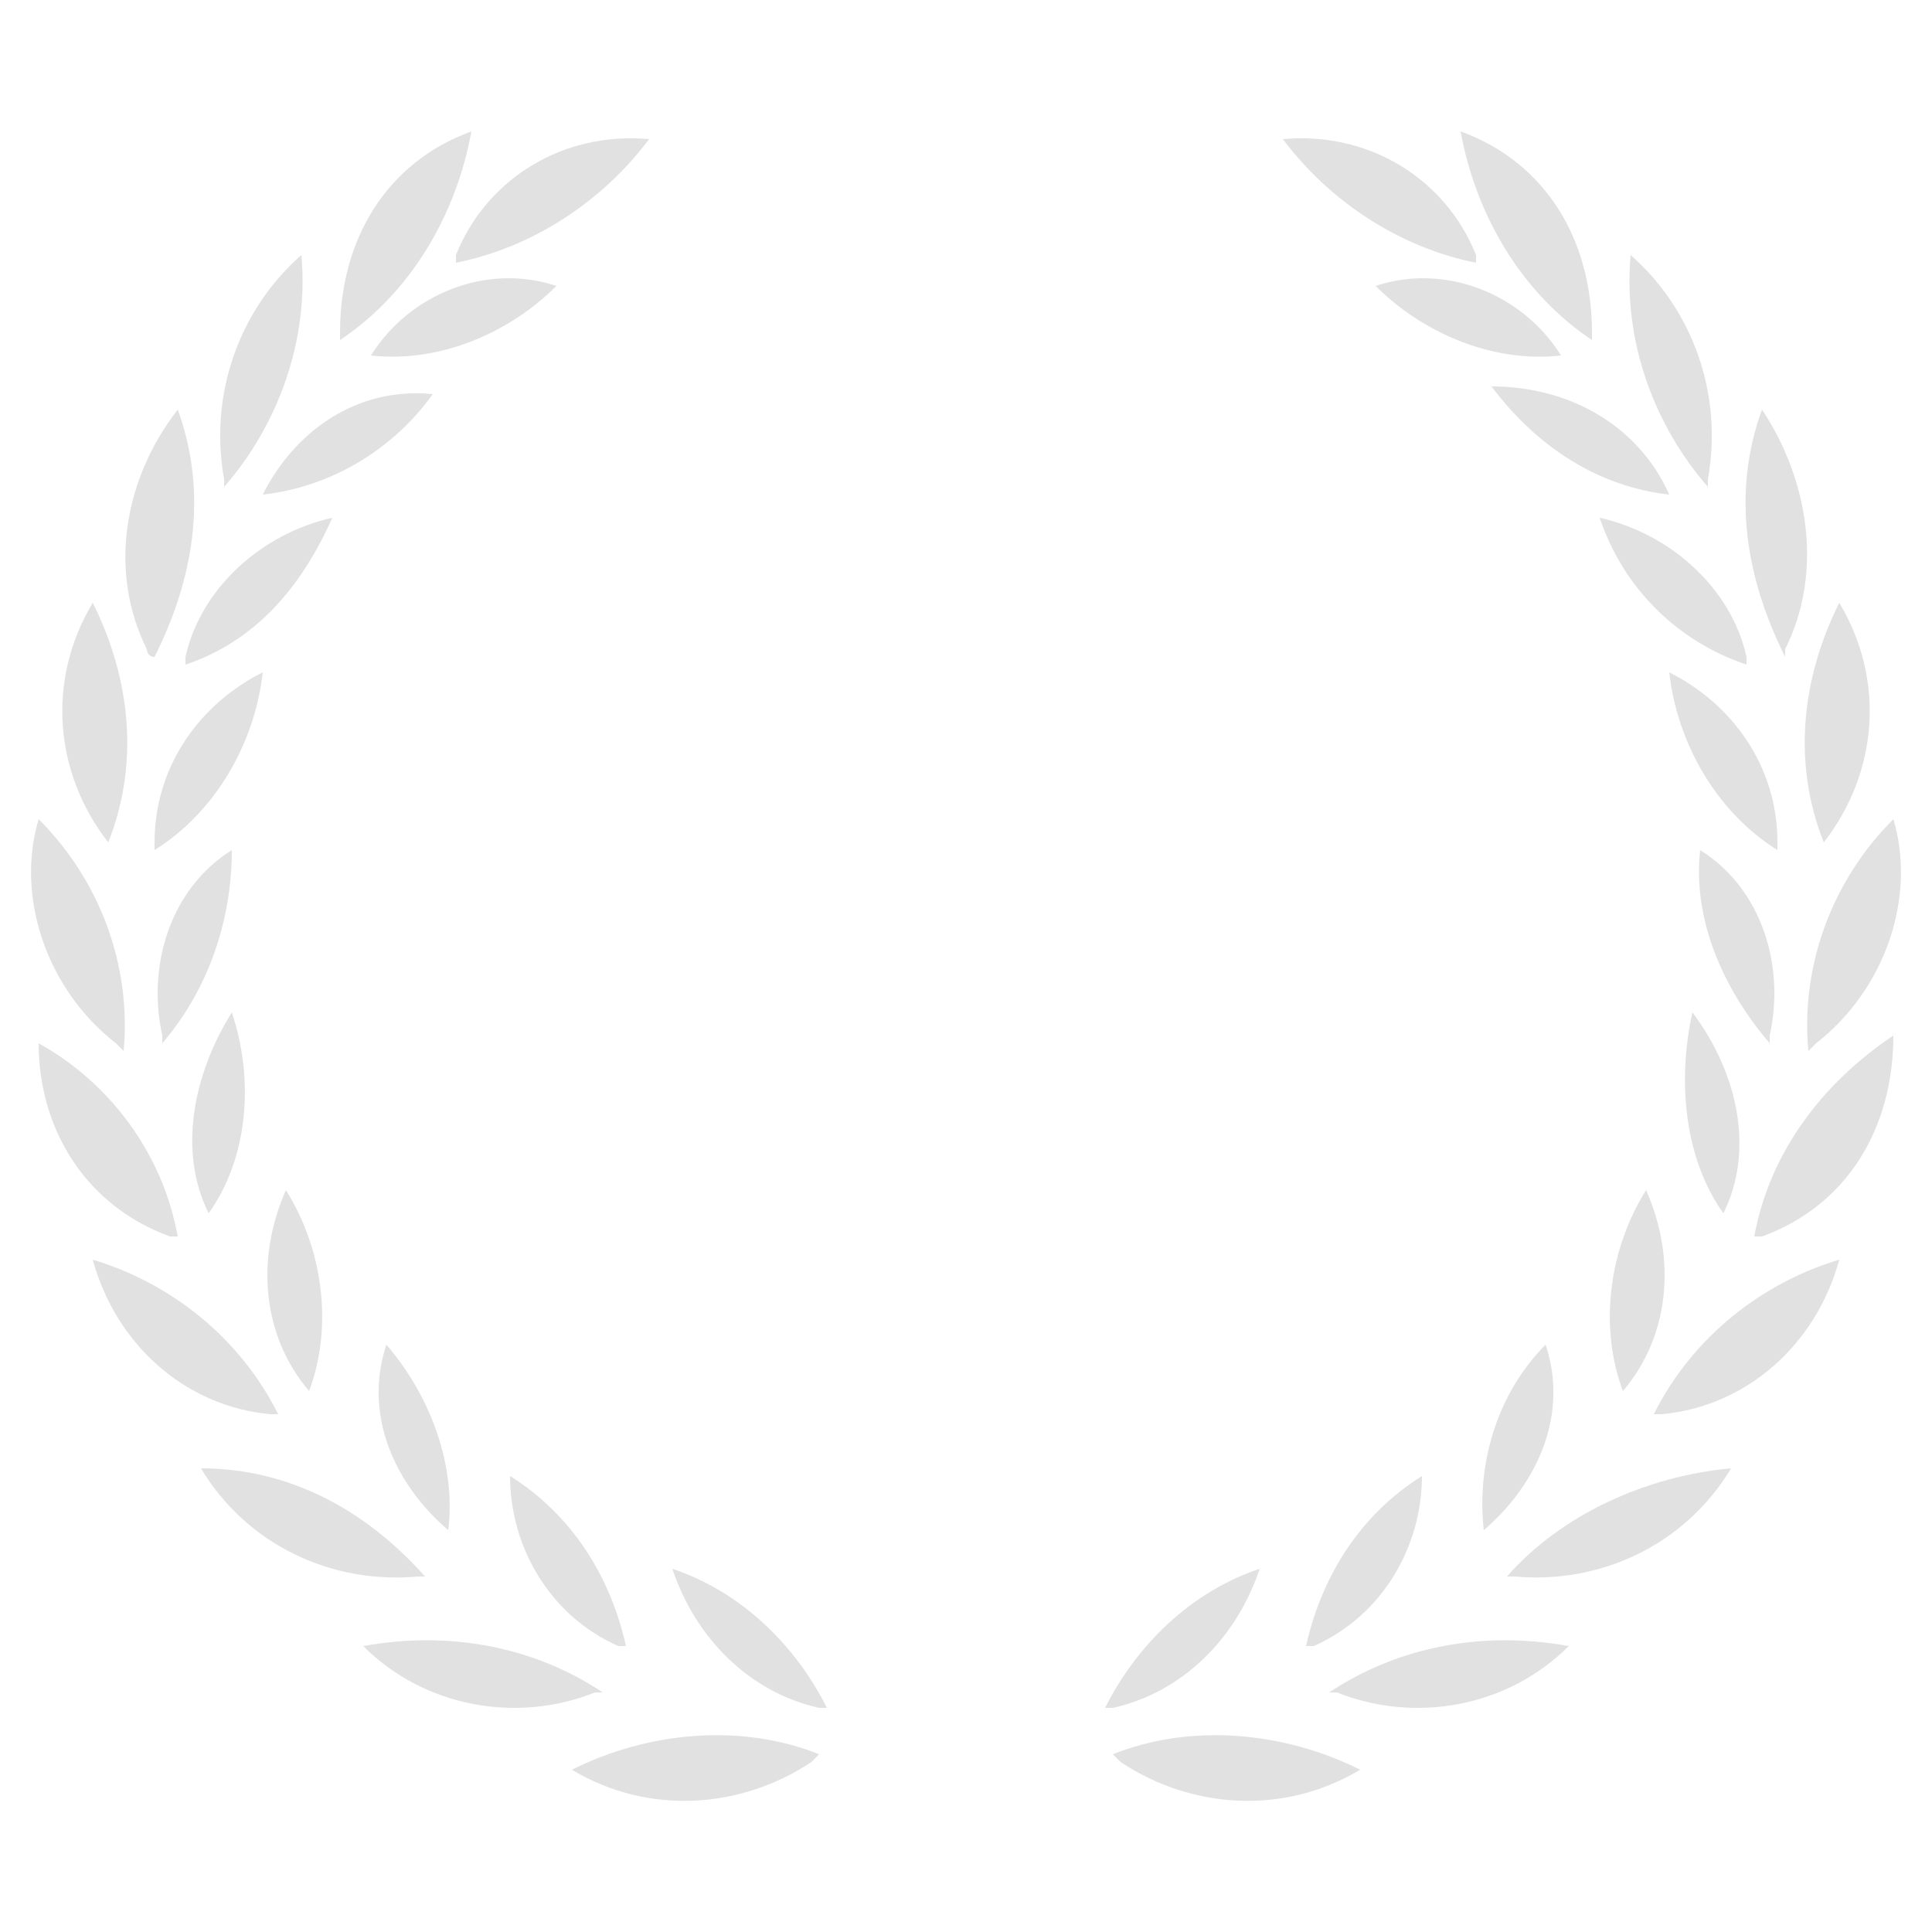
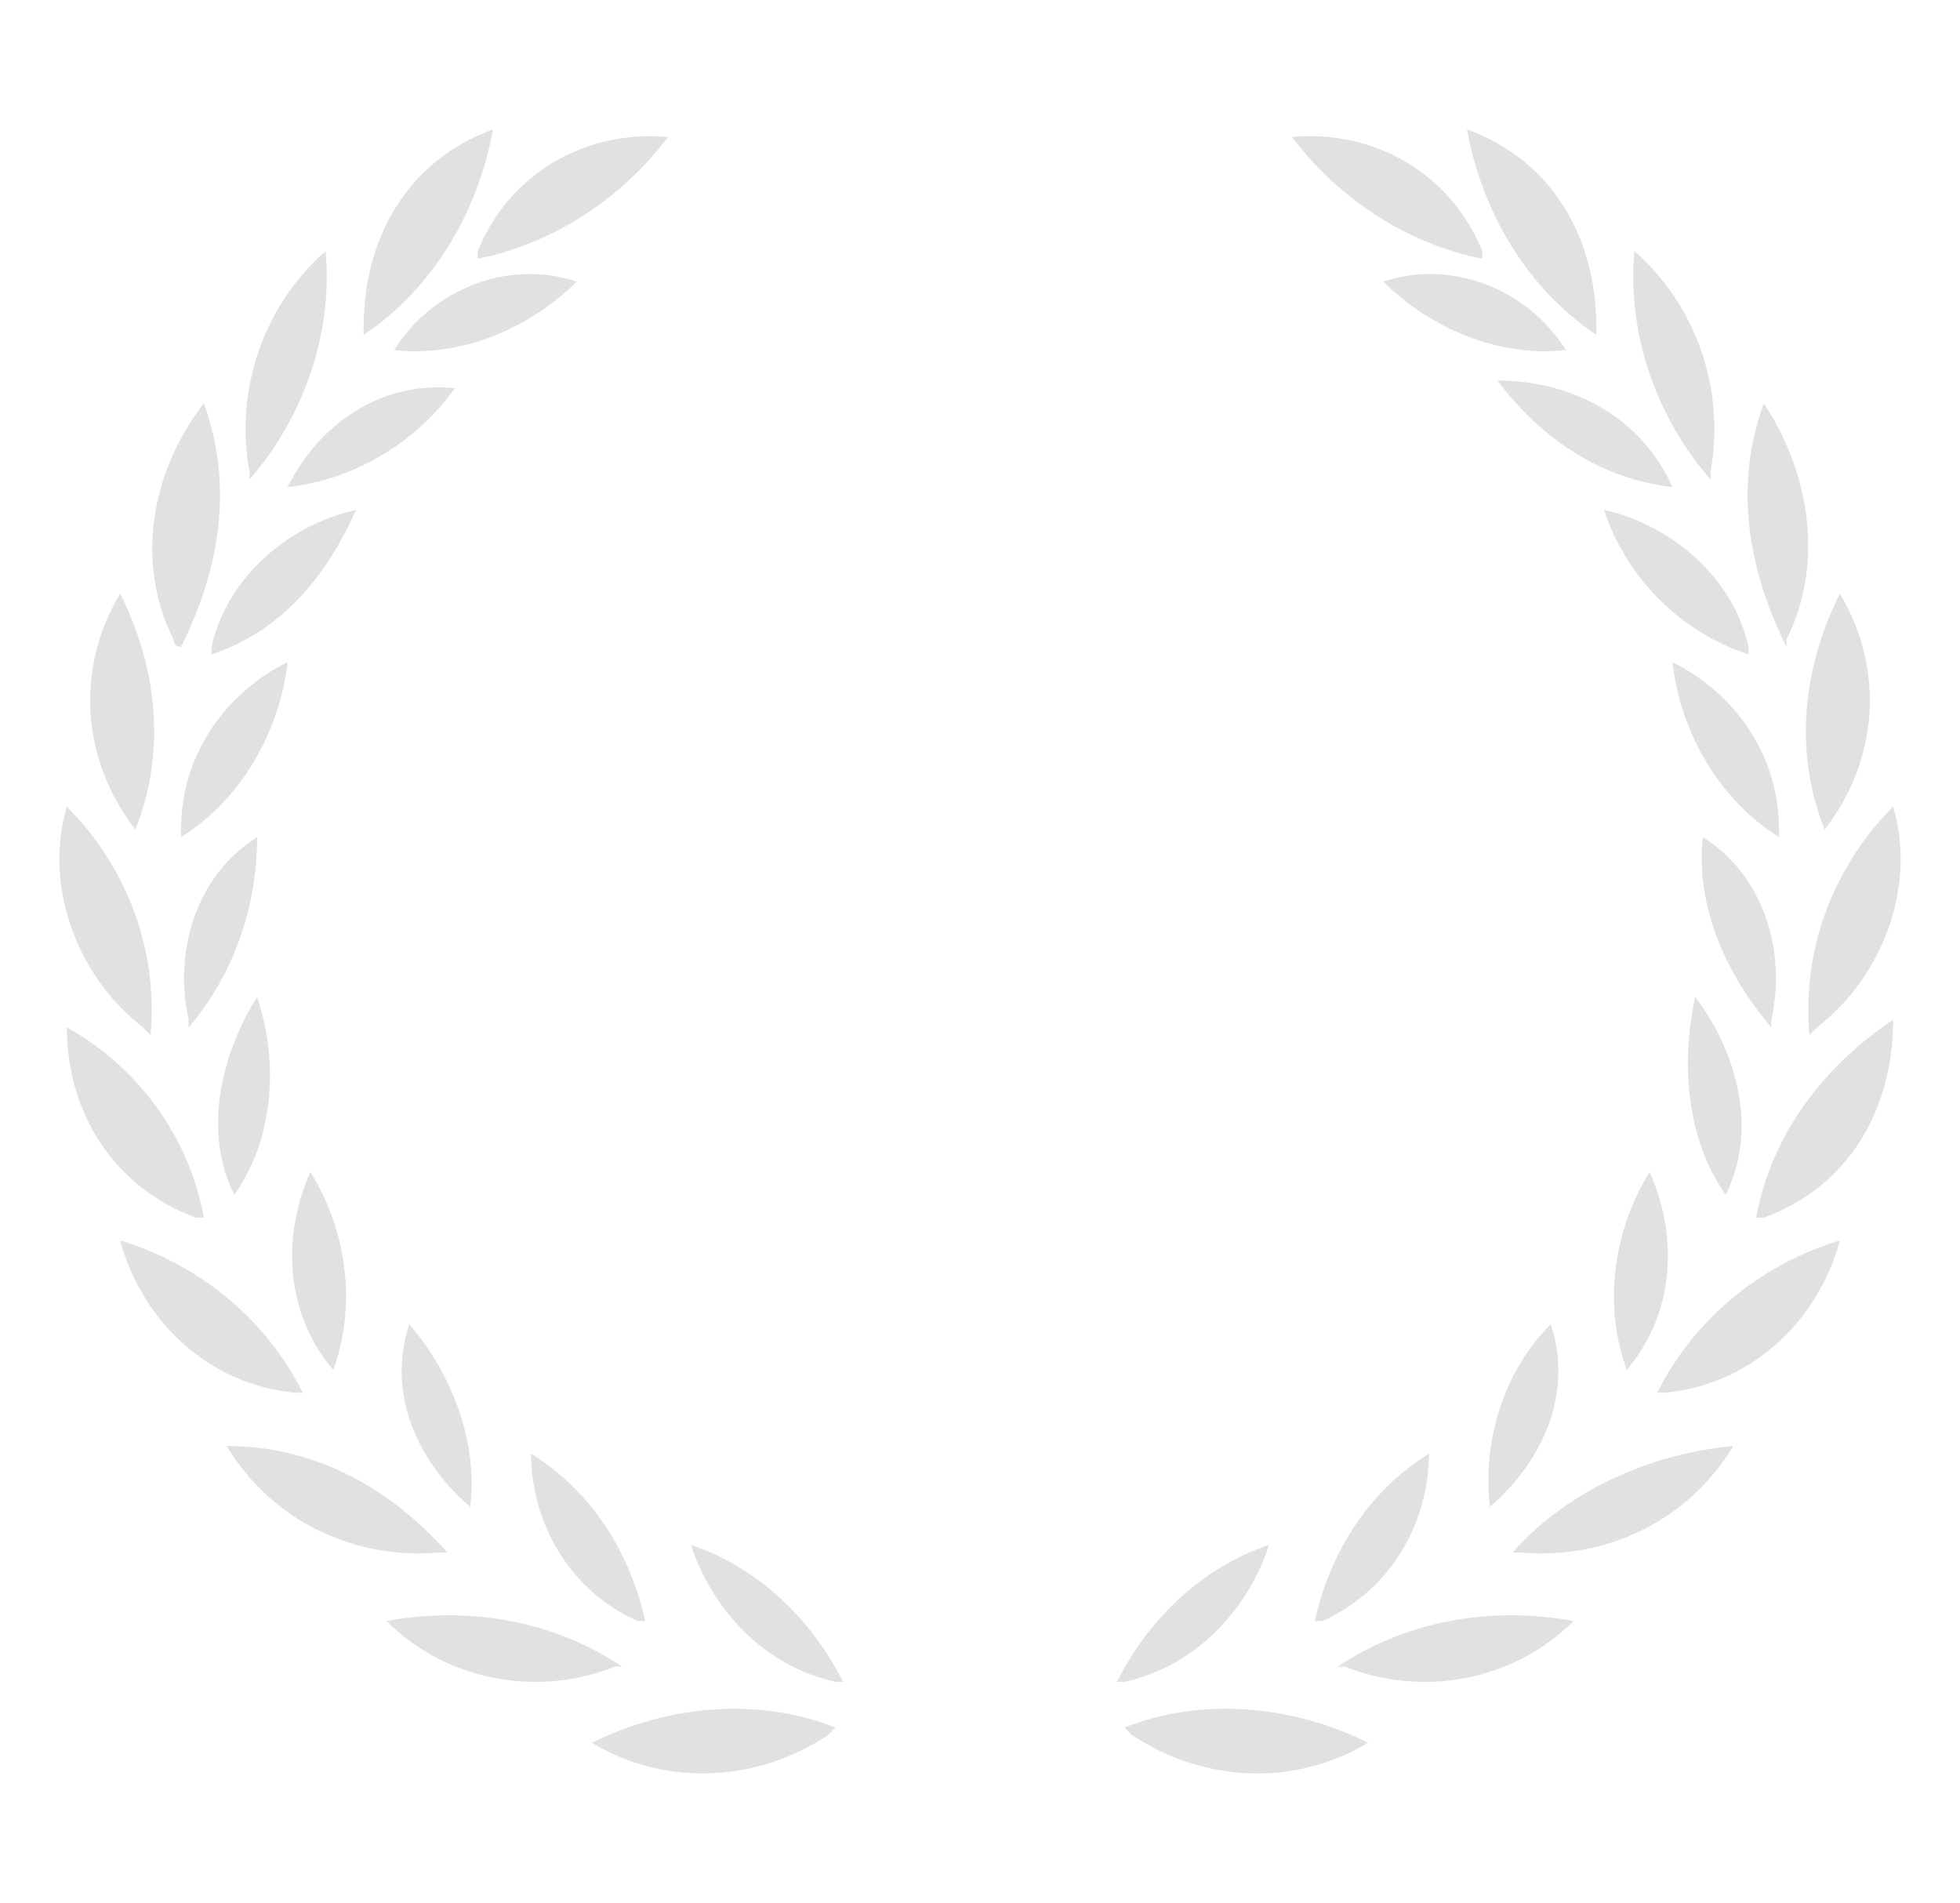
- <svg xmlns="http://www.w3.org/2000/svg" version="1.1" id="Layer_1" x="0px" y="0px" viewBox="0 0 25 25" style="enable-background:new 0 0 25 25;" xml:space="preserve">
+ <svg xmlns="http://www.w3.org/2000/svg" width="136" height="132" version="1.1" id="Layer_1" x="0px" y="0px" viewBox="0 0 25 25" style="enable-background:new 0 0 25 25;" xml:space="preserve">
  <style type="text/css">
	.st0{fill:#E1E1E1;}
</style>
  <path class="st0" d="M4.4,4.3v0.1c0.9-0.6,1.5-1.6,1.7-2.7C5,2.1,4.4,3.1,4.4,4.3z" />
  <path class="st0" d="M4.8,4.6L4.8,4.6c0.9,0.1,1.8-0.3,2.4-0.9C6.3,3.4,5.3,3.8,4.8,4.6z" />
  <path class="st0" d="M5.9,3.3c0,0,0,0.1,0,0.1c1-0.2,1.9-0.8,2.5-1.6C7.3,1.7,6.3,2.3,5.9,3.3z" />
  <path class="st0" d="M3.4,6.4C3.4,6.4,3.4,6.5,3.4,6.4c0.9-0.1,1.7-0.6,2.2-1.3C4.6,5,3.8,5.6,3.4,6.4z" />
  <path class="st0" d="M2.4,8.5c0,0,0,0.1,0,0.1c0.9-0.3,1.5-1,1.9-1.9C3.4,6.9,2.6,7.6,2.4,8.5z" />
  <path class="st0" d="M2,10.9V11c0.8-0.5,1.3-1.4,1.4-2.3C2.6,9.1,2,9.9,2,10.9z" />
  <path class="st0" d="M2.1,13.4c0,0,0,0.1,0,0.1C2.7,12.8,3,11.9,3,11C2.2,11.5,1.9,12.5,2.1,13.4z" />
  <path class="st0" d="M2.7,15.7C2.7,15.7,2.7,15.8,2.7,15.7c0.5-0.7,0.6-1.7,0.3-2.6C2.5,13.9,2.3,14.9,2.7,15.7z" />
  <path class="st0" d="M4,18L4,18c0.3-0.8,0.2-1.8-0.3-2.6C3.3,16.3,3.4,17.3,4,18z" />
  <path class="st0" d="M5.8,19.8C5.8,19.8,5.8,19.9,5.8,19.8C5.9,19,5.6,18.1,5,17.4C4.7,18.3,5.1,19.2,5.8,19.8z" />
  <path class="st0" d="M8,21.3h0.1c-0.2-0.9-0.7-1.7-1.5-2.2C6.6,20,7.1,20.9,8,21.3z" />
  <path class="st0" d="M10.6,22.1h0.1c-0.4-0.8-1.1-1.5-2-1.8C9,21.2,9.7,21.9,10.6,22.1z" />
  <path class="st0" d="M2.9,6.2v0.1c0.7-0.8,1.1-1.9,1-3C3.1,4,2.7,5.1,2.9,6.2z" />
  <path class="st0" d="M1.9,8.4c0,0,0,0.1,0.1,0.1c0.5-1,0.7-2.1,0.3-3.2C1.6,6.2,1.4,7.4,1.9,8.4z" />
  <path class="st0" d="M1.4,10.9L1.4,10.9c0.4-1,0.3-2.1-0.2-3.1C0.6,8.8,0.7,10,1.4,10.9z" />
  <path class="st0" d="M1.5,13.5l0.1,0.1c0.1-1.1-0.3-2.2-1.1-3C0.2,11.6,0.6,12.8,1.5,13.5z" />
  <path class="st0" d="M2.2,16h0.1c-0.2-1.1-0.9-2-1.8-2.5C0.5,14.6,1.1,15.6,2.2,16z" />
  <path class="st0" d="M3.5,18.3h0.1c-0.5-1-1.4-1.7-2.4-2C1.5,17.4,2.4,18.2,3.5,18.3z" />
  <path class="st0" d="M5.4,20.4h0.1C4.7,19.5,3.7,19,2.6,19C3.2,20,4.3,20.5,5.4,20.4z" />
  <path class="st0" d="M7.7,21.9h0.1c-0.9-0.6-2-0.8-3.1-0.6C5.5,22.1,6.7,22.3,7.7,21.9z" />
  <path class="st0" d="M10.5,22.8l0.1-0.1c-1-0.4-2.2-0.3-3.2,0.2C8.4,23.5,9.6,23.4,10.5,22.8z" />
  <path class="st0" d="M20.6,4.3v0.1c-0.9-0.6-1.5-1.6-1.7-2.7C20,2.1,20.6,3.1,20.6,4.3z" />
  <path class="st0" d="M20.2,4.6L20.2,4.6c-0.9,0.1-1.8-0.3-2.4-0.9C18.7,3.4,19.7,3.8,20.2,4.6z" />
  <path class="st0" d="M19.1,3.3c0,0,0,0.1,0,0.1c-1-0.2-1.9-0.8-2.5-1.6C17.7,1.7,18.7,2.3,19.1,3.3z" />
  <path class="st0" d="M21.6,6.4C21.6,6.4,21.6,6.5,21.6,6.4c-0.9-0.1-1.7-0.6-2.3-1.4C20.3,5,21.2,5.5,21.6,6.4z" />
  <path class="st0" d="M22.6,8.5c0,0,0,0.1,0,0.1c-0.9-0.3-1.6-1-1.9-1.9C21.6,6.9,22.4,7.6,22.6,8.5z" />
  <path class="st0" d="M23,10.9V11c-0.8-0.5-1.3-1.4-1.4-2.3C22.4,9.1,23,9.9,23,10.9z" />
  <path class="st0" d="M22.9,13.4c0,0,0,0.1,0,0.1c-0.6-0.7-1-1.6-0.9-2.5C22.8,11.5,23.1,12.5,22.9,13.4z" />
  <path class="st0" d="M22.3,15.7C22.2,15.8,22.2,15.8,22.3,15.7c-0.5-0.7-0.6-1.7-0.4-2.6C22.5,13.9,22.7,14.9,22.3,15.7z" />
  <path class="st0" d="M21,18L21,18c-0.3-0.8-0.2-1.8,0.3-2.6C21.7,16.3,21.6,17.3,21,18z" />
  <path class="st0" d="M19.2,19.8C19.2,19.8,19.2,19.9,19.2,19.8c-0.1-0.9,0.2-1.8,0.8-2.4C20.3,18.3,19.9,19.2,19.2,19.8z" />
  <path class="st0" d="M17,21.3h-0.1c0.2-0.9,0.7-1.7,1.5-2.2C18.4,20,17.9,20.9,17,21.3z" />
  <path class="st0" d="M14.4,22.1h-0.1c0.4-0.8,1.1-1.5,2-1.8C16,21.2,15.3,21.9,14.4,22.1z" />
  <path class="st0" d="M22.1,6.2v0.1c-0.7-0.8-1.1-1.9-1-3C21.9,4,22.3,5.1,22.1,6.2z" />
  <path class="st0" d="M23.1,8.4c0,0,0,0.1,0,0.1c-0.5-1-0.7-2.1-0.3-3.2C23.4,6.2,23.6,7.4,23.1,8.4z" />
  <path class="st0" d="M23.6,10.9L23.6,10.9c-0.4-1-0.3-2.1,0.2-3.1C24.4,8.8,24.3,10,23.6,10.9z" />
  <path class="st0" d="M23.5,13.5l-0.1,0.1c-0.1-1.1,0.3-2.2,1.1-3C24.8,11.6,24.4,12.8,23.5,13.5z" />
  <path class="st0" d="M22.8,16h-0.1c0.2-1.1,0.9-2,1.8-2.6C24.5,14.6,23.9,15.6,22.8,16z" />
  <path class="st0" d="M21.5,18.3h-0.1c0.5-1,1.4-1.7,2.4-2C23.5,17.4,22.6,18.2,21.5,18.3z" />
  <path class="st0" d="M19.6,20.4h-0.1c0.7-0.8,1.8-1.3,2.9-1.4C21.8,20,20.7,20.5,19.6,20.4z" />
  <path class="st0" d="M17.3,21.9h-0.1c0.9-0.6,2-0.8,3.1-0.6C19.5,22.1,18.3,22.3,17.3,21.9z" />
  <path class="st0" d="M14.5,22.8l-0.1-0.1c1-0.4,2.2-0.3,3.2,0.2C16.6,23.5,15.4,23.4,14.5,22.8z" />
</svg>
